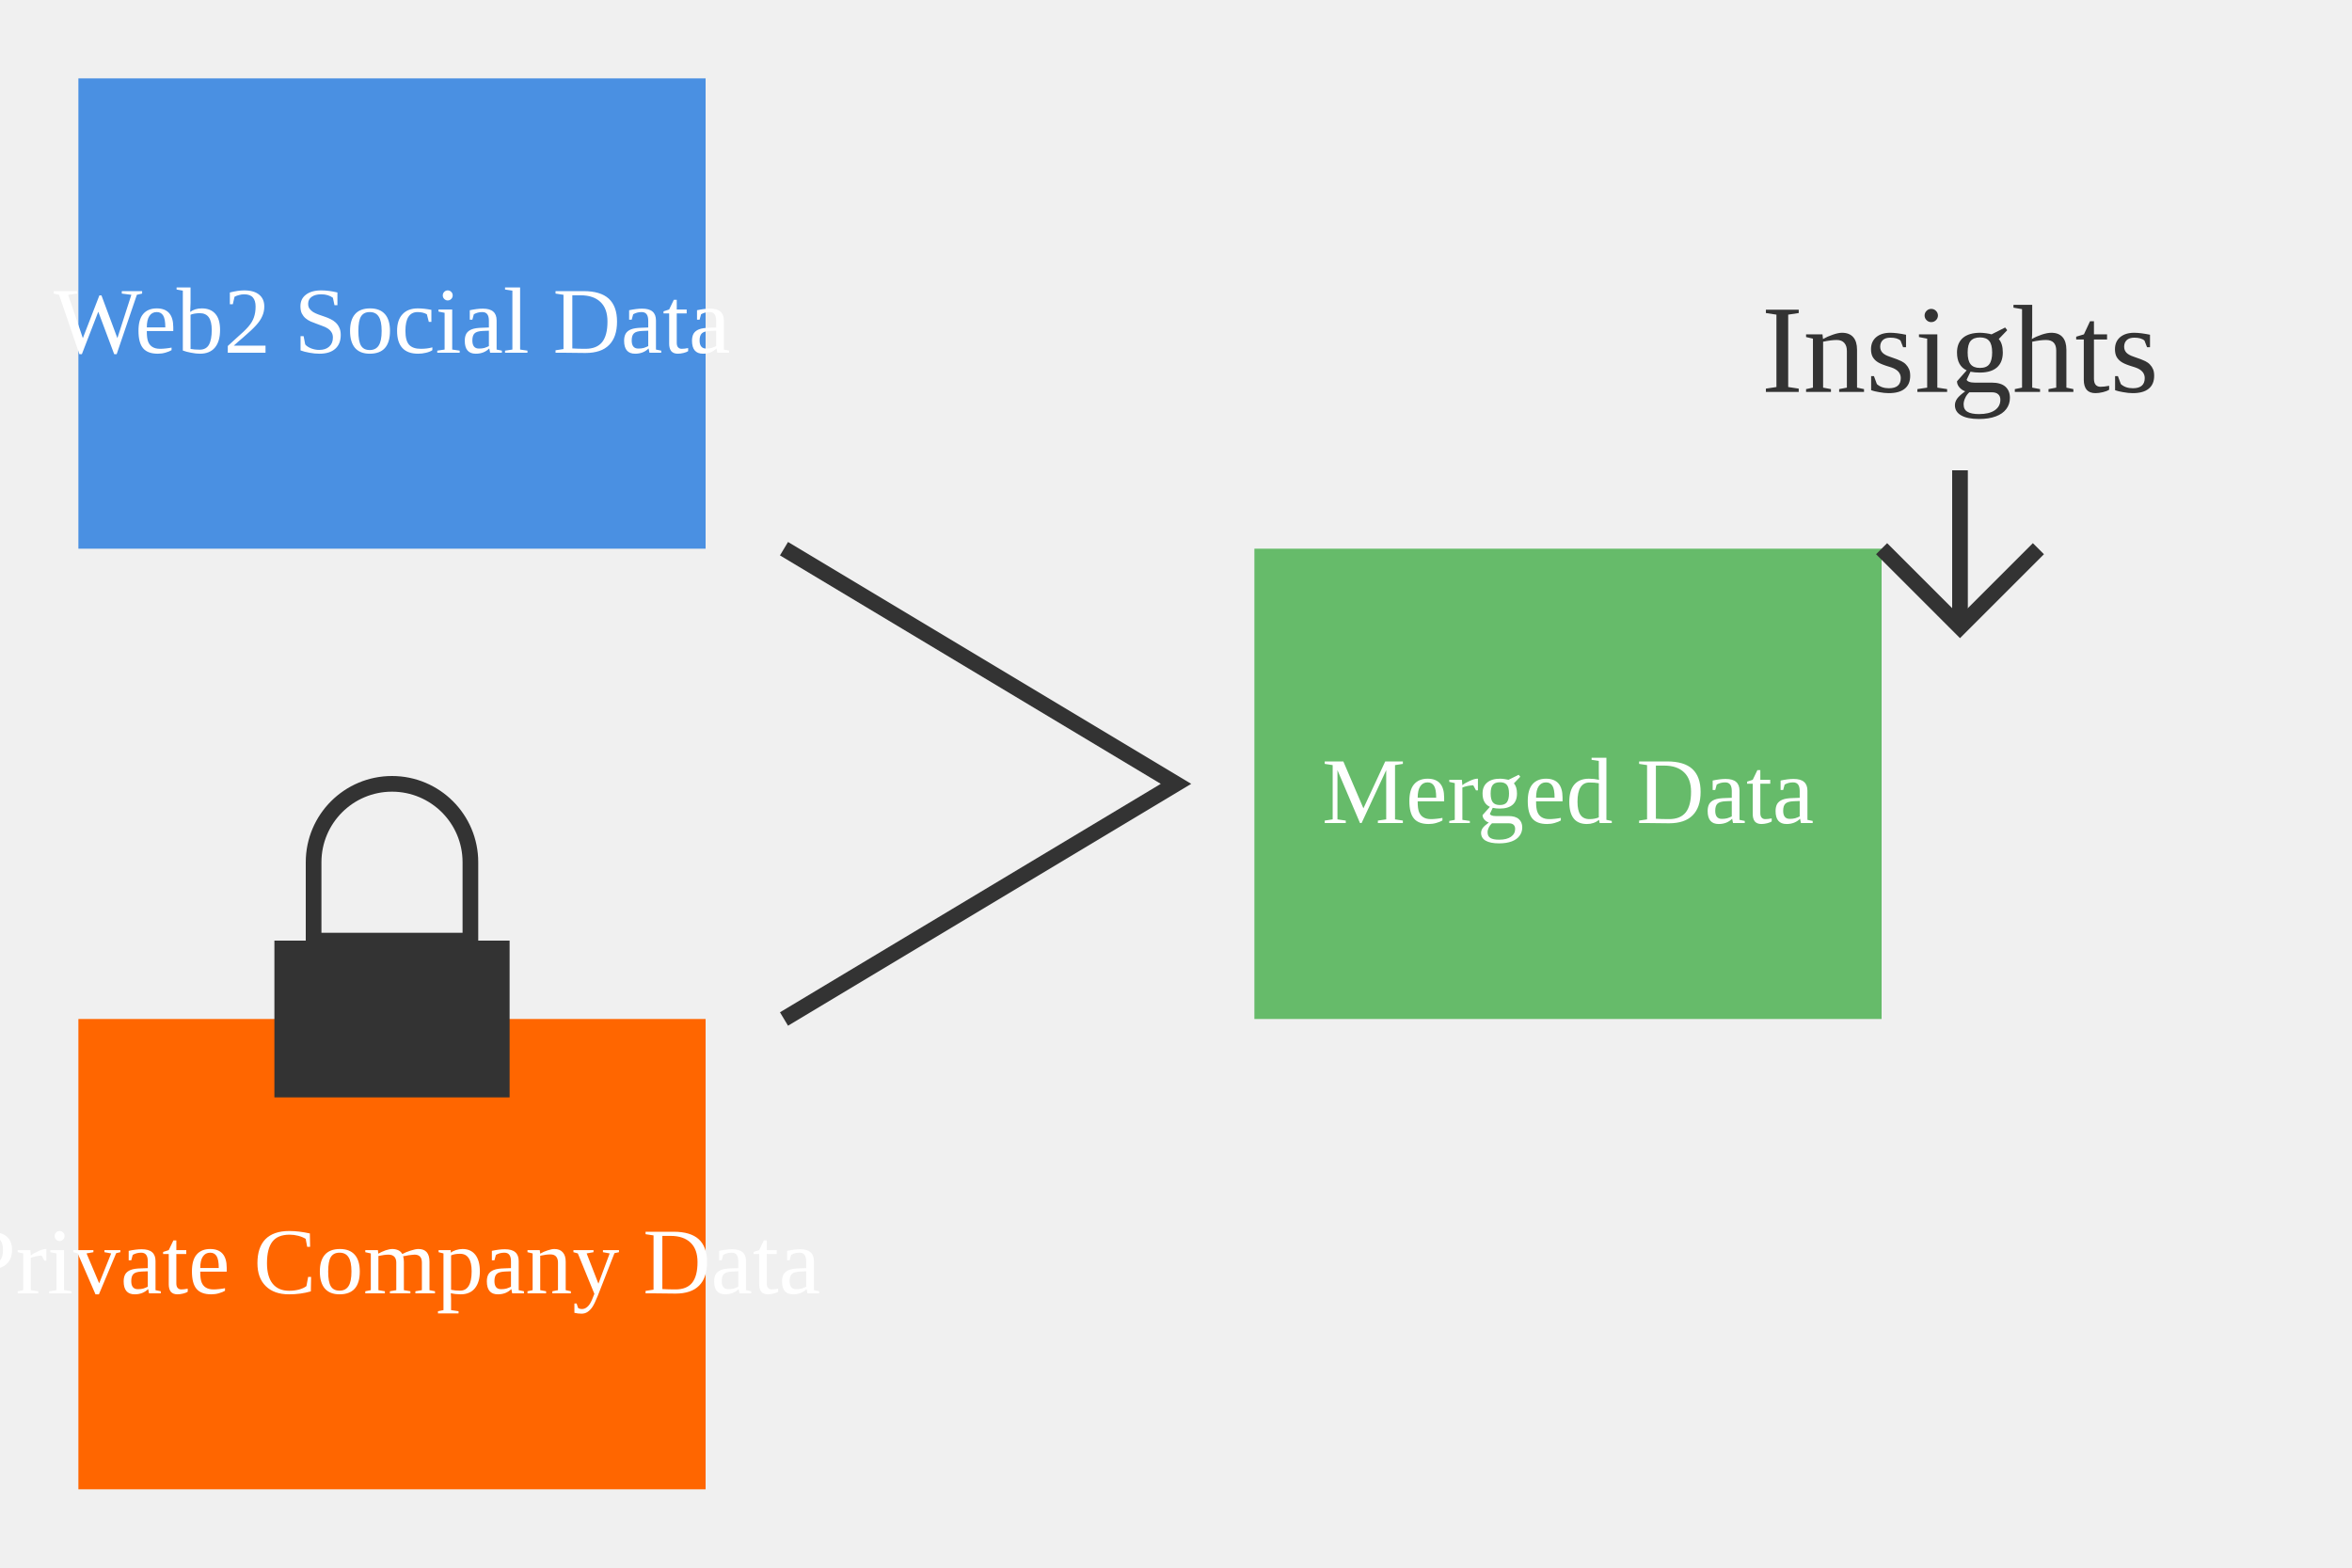
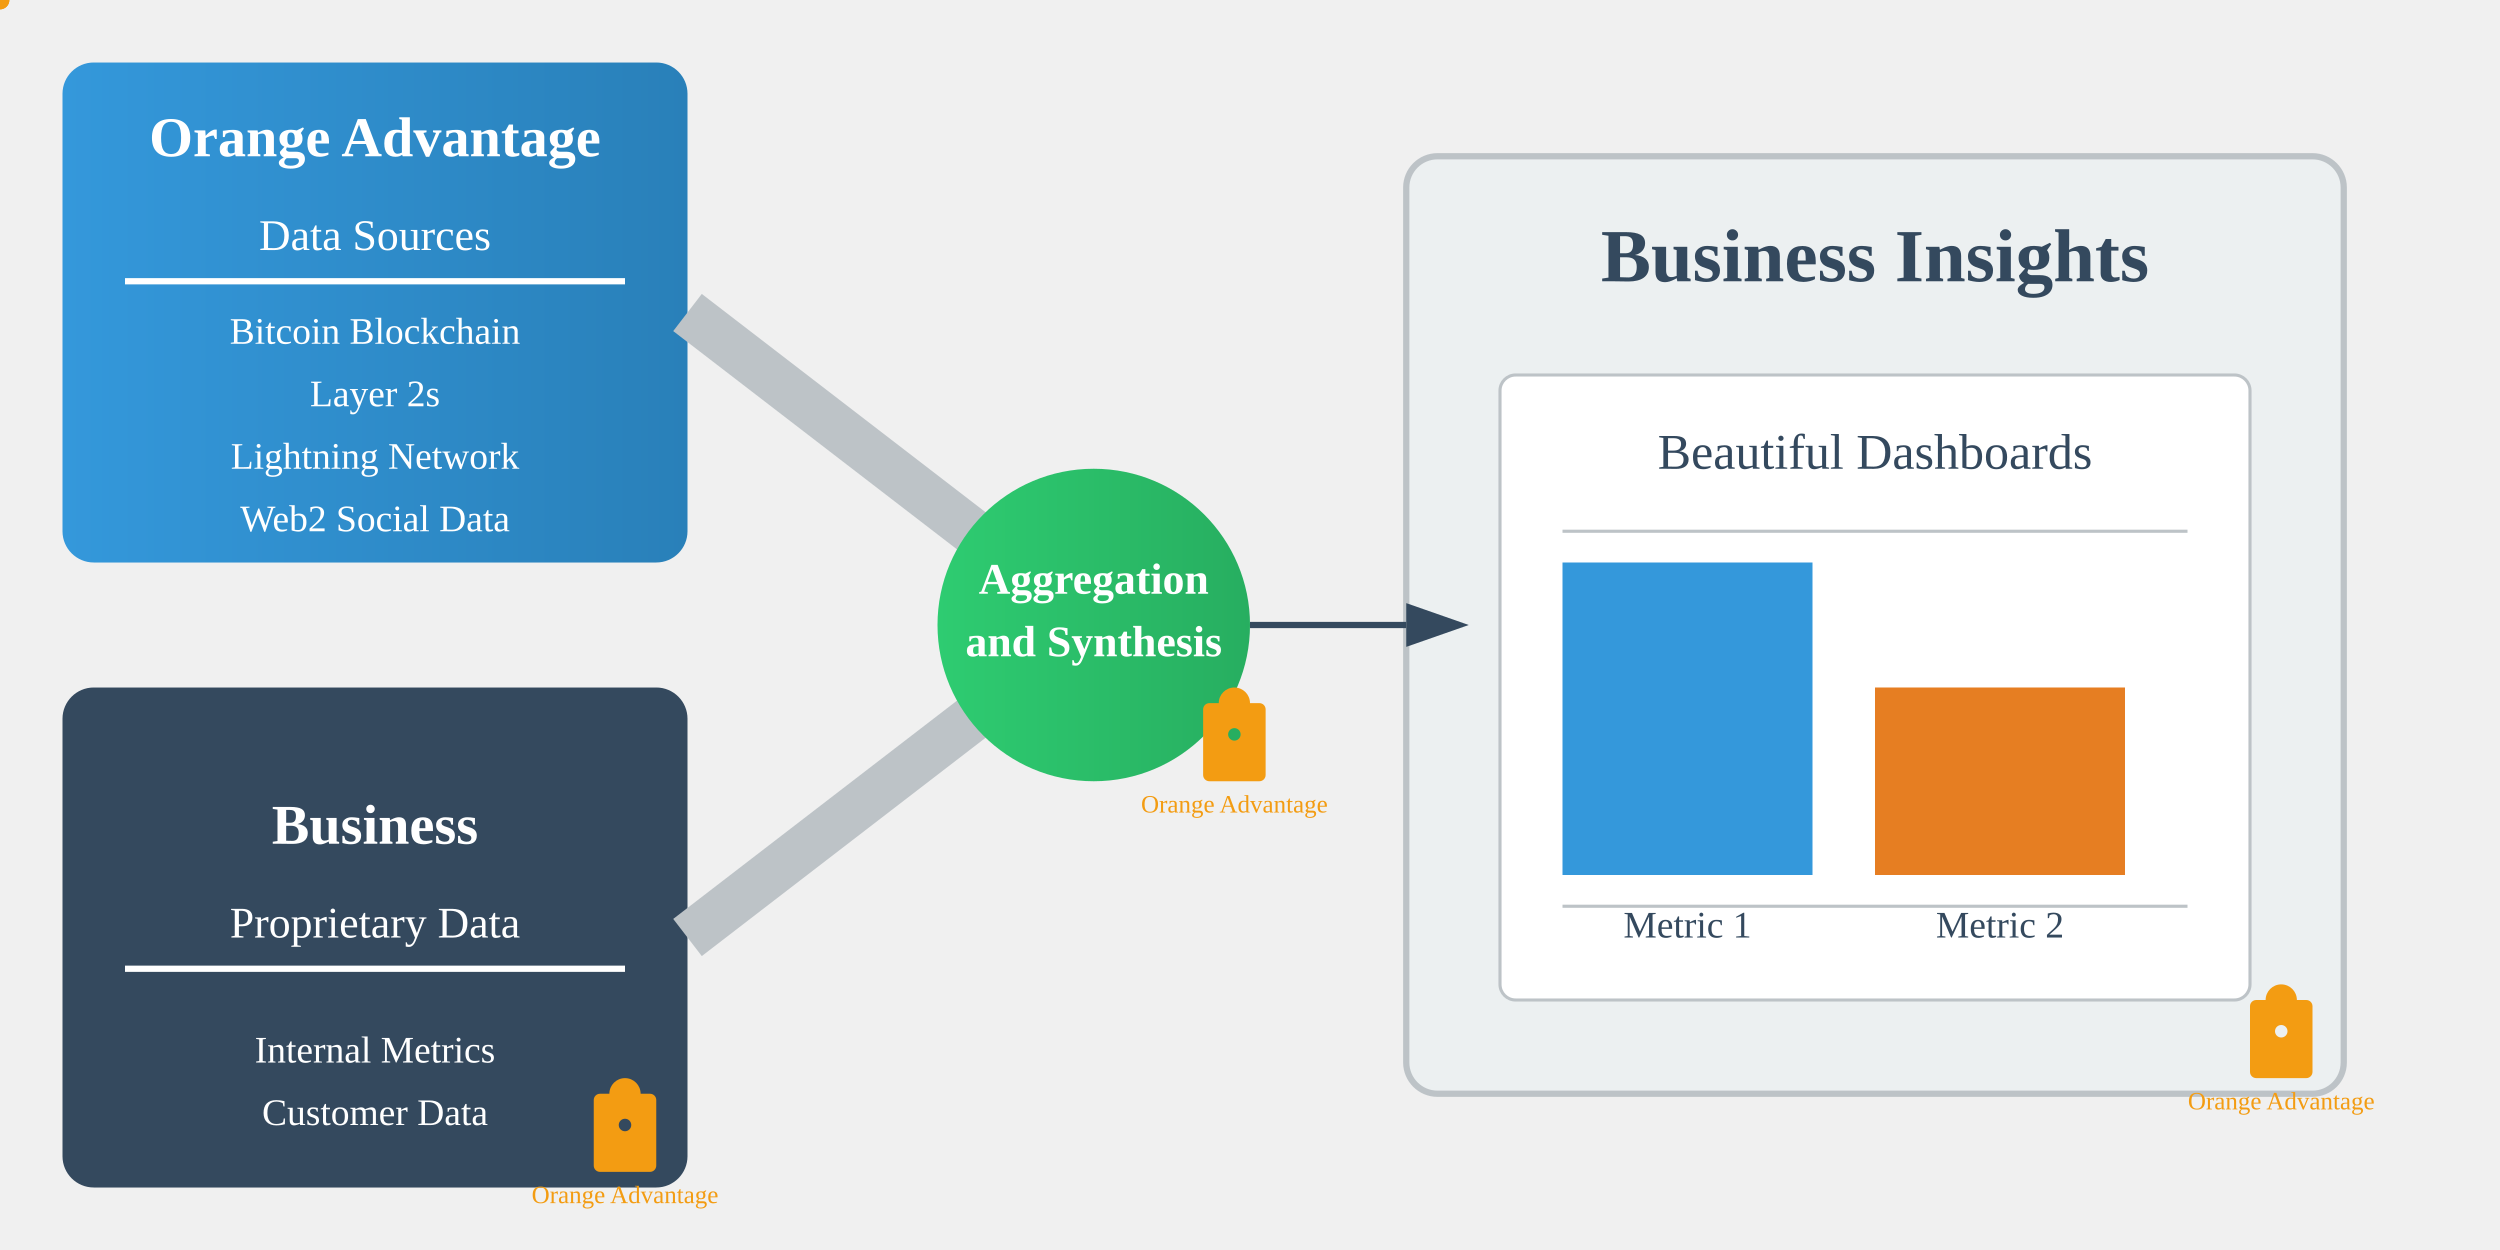
- <svg xmlns="http://www.w3.org/2000/svg" class="secure-reporting-animation" viewBox="0 0 300 200">
-   <style>
-     @keyframes merge {
-       0% { transform: translateX(0); }
-       50% { transform: translateX(50px); }
-       100% { transform: translateX(0); }
-     }
-     @keyframes insight {
-       0% { opacity: 0; transform: translateY(20px); }
-       100% { opacity: 1; transform: translateY(0); }
-     }
-     .merge { animation: merge 4s infinite; }
-     .insight { animation: insight 2s infinite alternate; }
-   </style>
-   <rect x="10" y="10" width="80" height="60" fill="#4A90E2" class="merge" />
-   <text x="50" y="45" font-size="12" fill="white" text-anchor="middle">Web2 Social Data</text>
-   <rect x="10" y="130" width="80" height="60" fill="#FF6600" class="merge" />
-   <text x="50" y="165" font-size="12" fill="white" text-anchor="middle">Private Company Data</text>
-   <path d="M40 120 h20 v-10 a10,10 0 0,0 -20,0 v10 z" fill="none" stroke="#333" stroke-width="2" />
-   <rect x="35" y="120" width="30" height="20" fill="#333" />
-   <path d="M100 70 L150 100 L100 130" fill="none" stroke="#333" stroke-width="2" />
-   <rect x="160" y="70" width="80" height="60" fill="#66BB6A" />
-   <text x="200" y="105" font-size="12" fill="white" text-anchor="middle">Merged Data</text>
-   <text x="250" y="50" font-size="16" fill="#333" text-anchor="middle" class="insight">Insights</text>
-   <path d="M250 60 L250 80" stroke="#333" stroke-width="2" class="insight" />
-   <path d="M240 70 L250 80 L260 70" fill="none" stroke="#333" stroke-width="2" class="insight" />
+ <svg xmlns="http://www.w3.org/2000/svg" class="orange-advantage-data-flow" viewBox="0 0 800 400">
+   <defs>
+     <linearGradient id="primaryGradient" x1="0%" y1="0%" x2="100%" y2="0%">
+       <stop offset="0%" style="stop-color:#3498db;stop-opacity:1" />
+       <stop offset="100%" style="stop-color:#2980b9;stop-opacity:1" />
+     </linearGradient>
+     <linearGradient id="secondaryGradient" x1="0%" y1="0%" x2="100%" y2="0%">
+       <stop offset="0%" style="stop-color:#2ecc71;stop-opacity:1" />
+       <stop offset="100%" style="stop-color:#27ae60;stop-opacity:1" />
+     </linearGradient>
+     <circle id="dataParticle" cx="0" cy="0" r="3" fill="#f39c12" />
+   </defs>
+   <g class="data-sources">
+     <rect x="20" y="20" width="200" height="160" rx="10" ry="10" fill="url(#primaryGradient)" />
+     <text x="120" y="50" font-size="18" fill="white" text-anchor="middle" font-weight="bold">Orange Advantage</text>
+     <text x="120" y="80" font-size="14" fill="white" text-anchor="middle">Data Sources</text>
+     <line x1="40" y1="90" x2="200" y2="90" stroke="white" stroke-width="2" />
+     <text x="120" y="110" font-size="12" fill="white" text-anchor="middle">Bitcoin Blockchain</text>
+     <text x="120" y="130" font-size="12" fill="white" text-anchor="middle">Layer 2s</text>
+     <text x="120" y="150" font-size="12" fill="white" text-anchor="middle">Lightning Network</text>
+     <text x="120" y="170" font-size="12" fill="white" text-anchor="middle">Web2 Social Data</text>
+   </g>
+   <g class="proprietary-data">
+     <rect x="20" y="220" width="200" height="160" rx="10" ry="10" fill="#34495e" />
+     <text x="120" y="270" font-size="18" fill="white" text-anchor="middle" font-weight="bold">Business</text>
+     <text x="120" y="300" font-size="14" fill="white" text-anchor="middle">Proprietary Data</text>
+     <line x1="40" y1="310" x2="200" y2="310" stroke="white" stroke-width="2" />
+     <text x="120" y="340" font-size="12" fill="white" text-anchor="middle">Internal Metrics</text>
+     <text x="120" y="360" font-size="12" fill="white" text-anchor="middle">Customer Data</text>
+     <rect x="190" y="350" width="20" height="25" rx="2" ry="2" fill="#f39c12" />
+     <rect x="195" y="345" width="10" height="10" rx="5" ry="5" fill="#f39c12" />
+     <circle cx="200" cy="360" r="2" fill="#34495e" />
+     <text x="200" y="385" font-size="8" fill="#f39c12" text-anchor="middle">Orange Advantage</text>
+   </g>
+   <path d="M220 100 Q285 150 350 200" fill="none" stroke="#bdc3c7" stroke-width="15" />
+   <path d="M220 300 Q285 250 350 200" fill="none" stroke="#bdc3c7" stroke-width="15" />
+   <g class="data-aggregation">
+     <circle cx="350" cy="200" r="50" fill="url(#secondaryGradient)" />
+     <text x="350" y="190" font-size="14" fill="white" text-anchor="middle" font-weight="bold">Aggregation</text>
+     <text x="350" y="210" font-size="14" fill="white" text-anchor="middle" font-weight="bold">and Synthesis</text>
+     <rect x="385" y="225" width="20" height="25" rx="2" ry="2" fill="#f39c12" />
+     <rect x="390" y="220" width="10" height="10" rx="5" ry="5" fill="#f39c12" />
+     <circle cx="395" cy="235" r="2" fill="#27ae60" />
+     <text x="395" y="260" font-size="8" fill="#f39c12" text-anchor="middle">Orange Advantage</text>
+   </g>
+   <g class="insights-dashboard">
+     <rect x="450" y="50" width="300" height="300" rx="10" ry="10" fill="#ecf0f1" stroke="#bdc3c7" stroke-width="2" />
+     <text x="600" y="90" font-size="24" fill="#34495e" text-anchor="middle" font-weight="bold">Business Insights</text>
+     <rect x="480" y="120" width="240" height="200" rx="5" ry="5" fill="white" stroke="#bdc3c7" stroke-width="1" />
+     <text x="600" y="150" font-size="16" fill="#34495e" text-anchor="middle">Beautiful Dashboards</text>
+     <rect x="500" y="180" width="80" height="100" fill="#3498db" />
+     <rect x="600" y="220" width="80" height="60" fill="#e67e22" />
+     <line x1="500" y1="170" x2="700" y2="170" stroke="#bdc3c7" stroke-width="1" />
+     <line x1="500" y1="290" x2="700" y2="290" stroke="#bdc3c7" stroke-width="1" />
+     <text x="540" y="300" font-size="12" fill="#34495e" text-anchor="middle">Metric 1</text>
+     <text x="640" y="300" font-size="12" fill="#34495e" text-anchor="middle">Metric 2</text>
+     <rect x="720" y="320" width="20" height="25" rx="2" ry="2" fill="#f39c12" />
+     <rect x="725" y="315" width="10" height="10" rx="5" ry="5" fill="#f39c12" />
+     <circle cx="730" cy="330" r="2" fill="#ecf0f1" />
+     <text x="730" y="355" font-size="8" fill="#f39c12" text-anchor="middle">Orange Advantage</text>
+   </g>
+   <path d="M400 200 L450 200" fill="none" stroke="#34495e" stroke-width="2" marker-end="url(#arrowhead)" />
+   <defs>
+     <marker id="arrowhead" markerWidth="10" markerHeight="7" refX="0" refY="3.5" orient="auto">
+       <polygon points="0 0, 10 3.5, 0 7" fill="#34495e" />
+     </marker>
+   </defs>
+   <g class="data-flow">
+     <use href="#dataParticle">
+       <animateMotion dur="3s" repeatCount="indefinite" path="M220 100 Q285 150 350 200" />
+     </use>
+     <use href="#dataParticle">
+       <animateMotion dur="3s" repeatCount="indefinite" path="M220 300 Q285 250 350 200" />
+     </use>
+   </g>
</svg>
